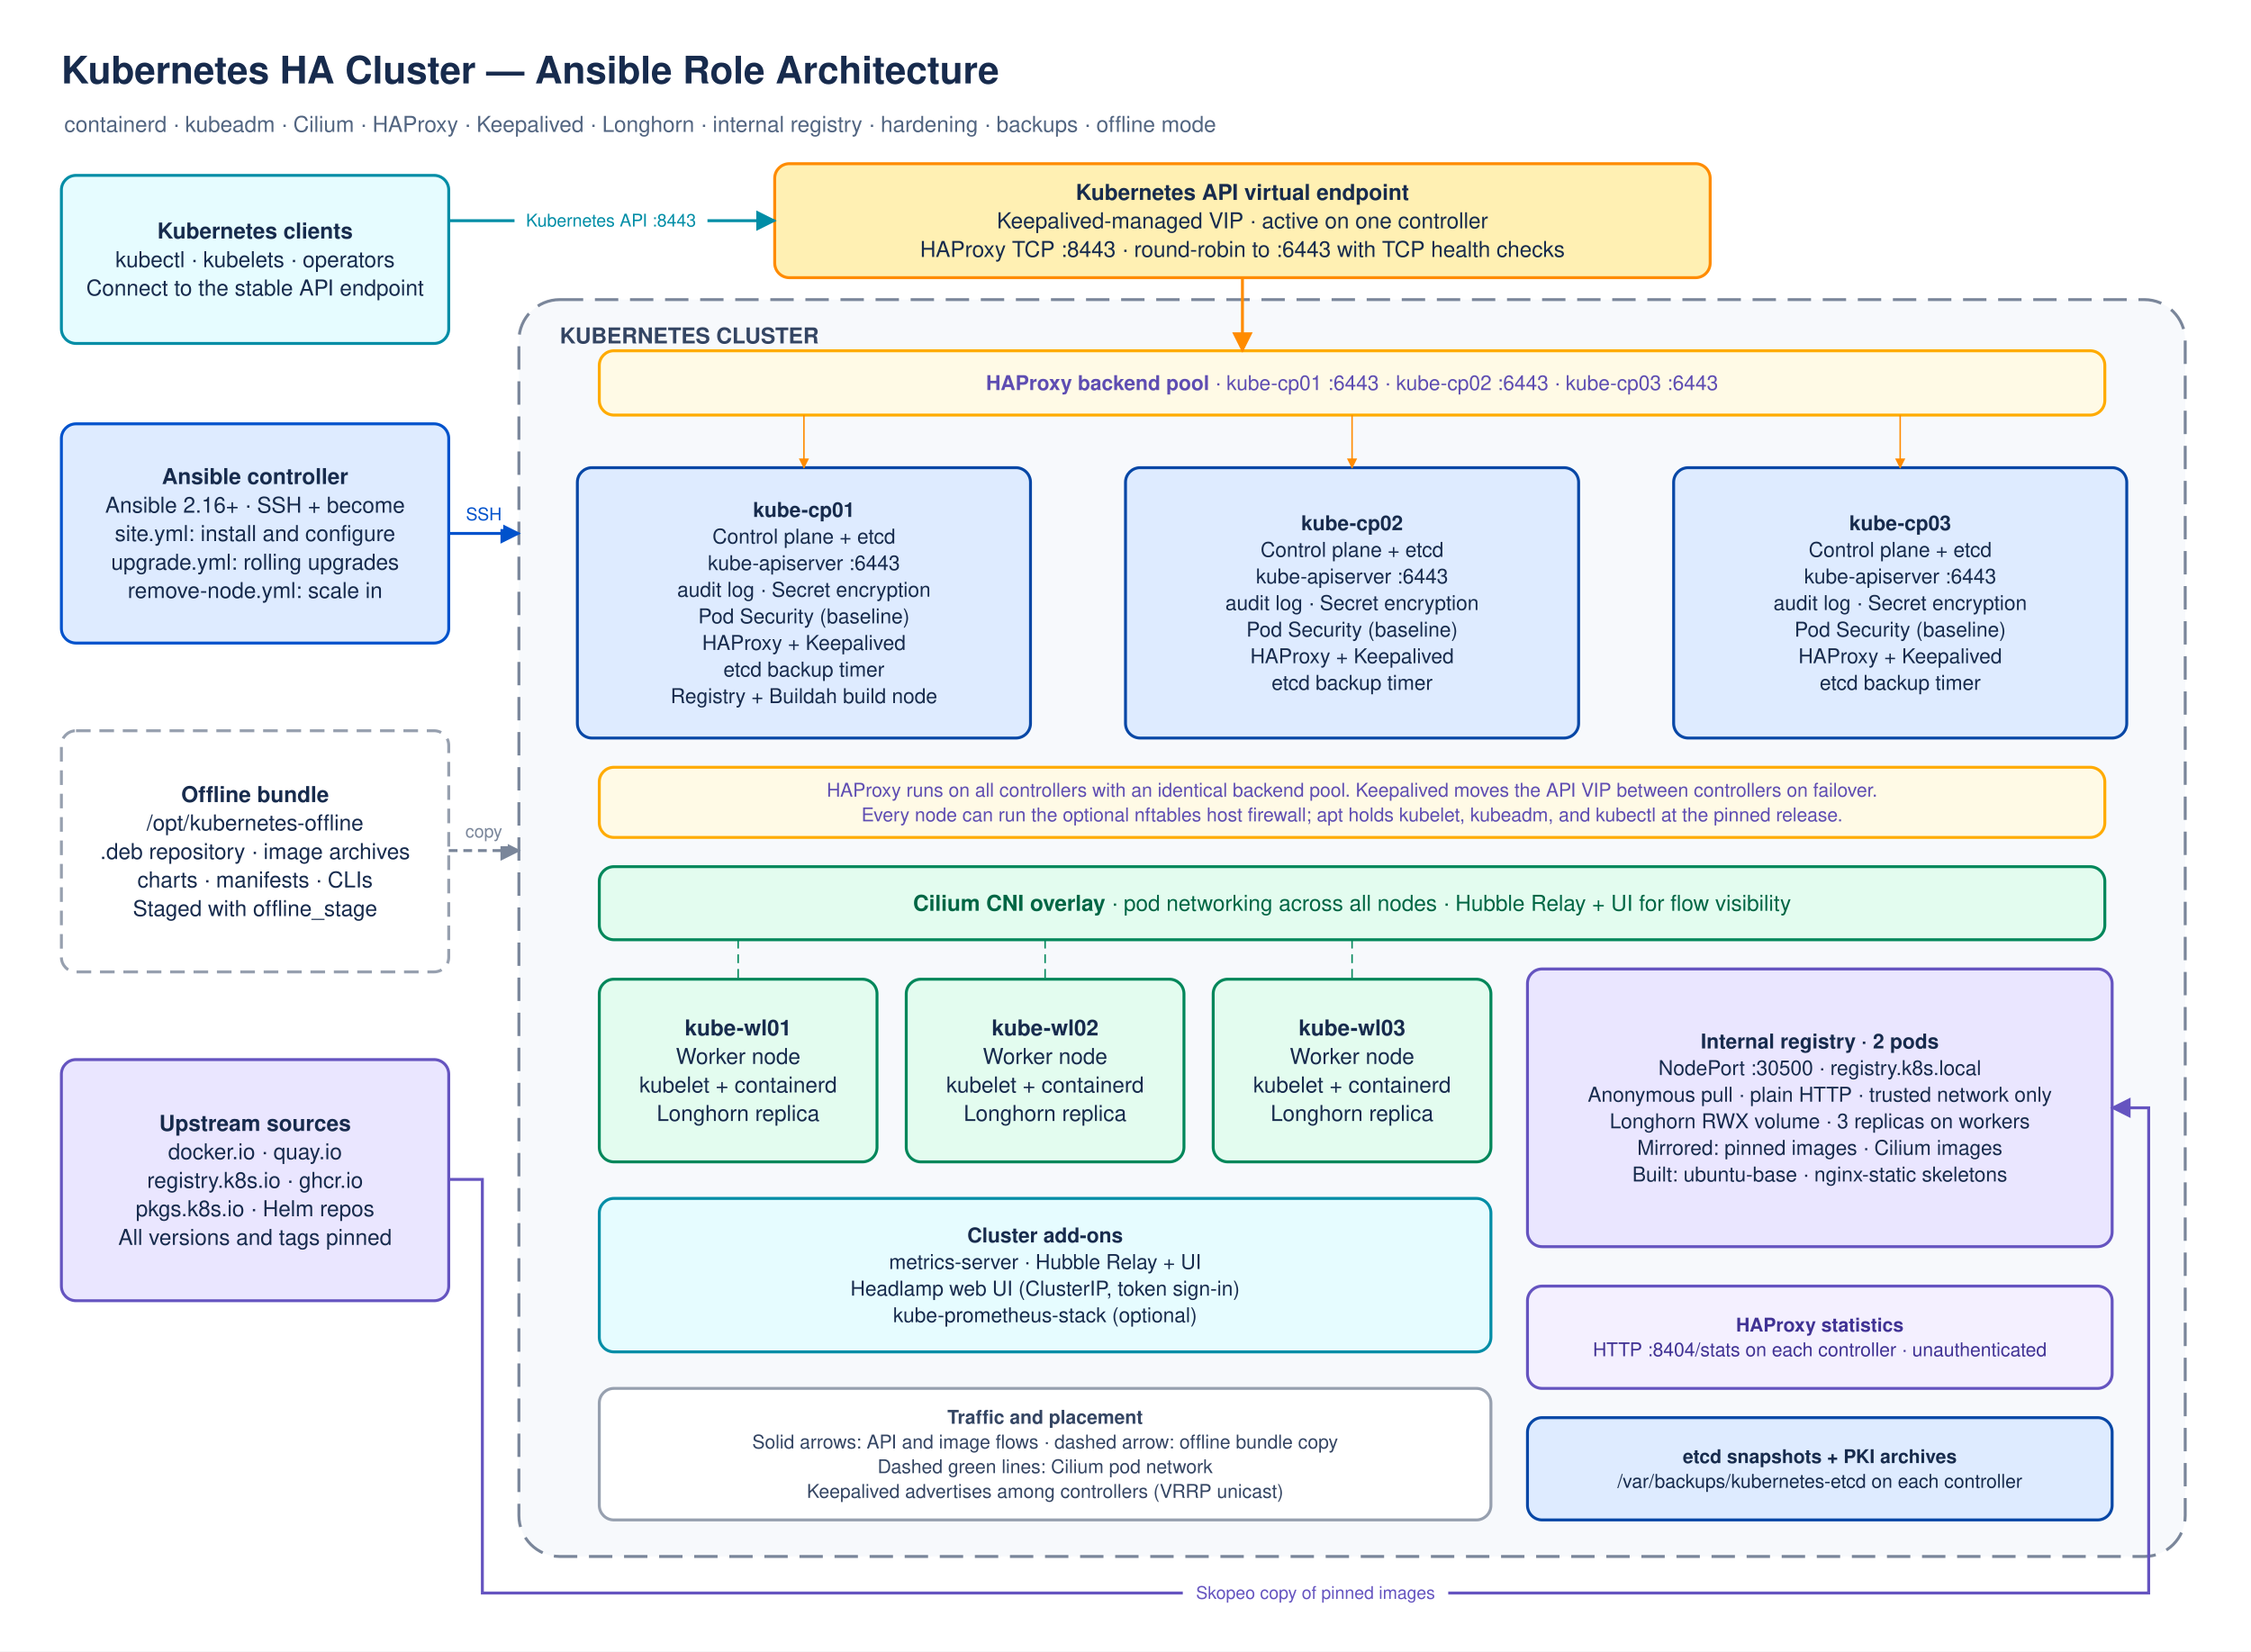
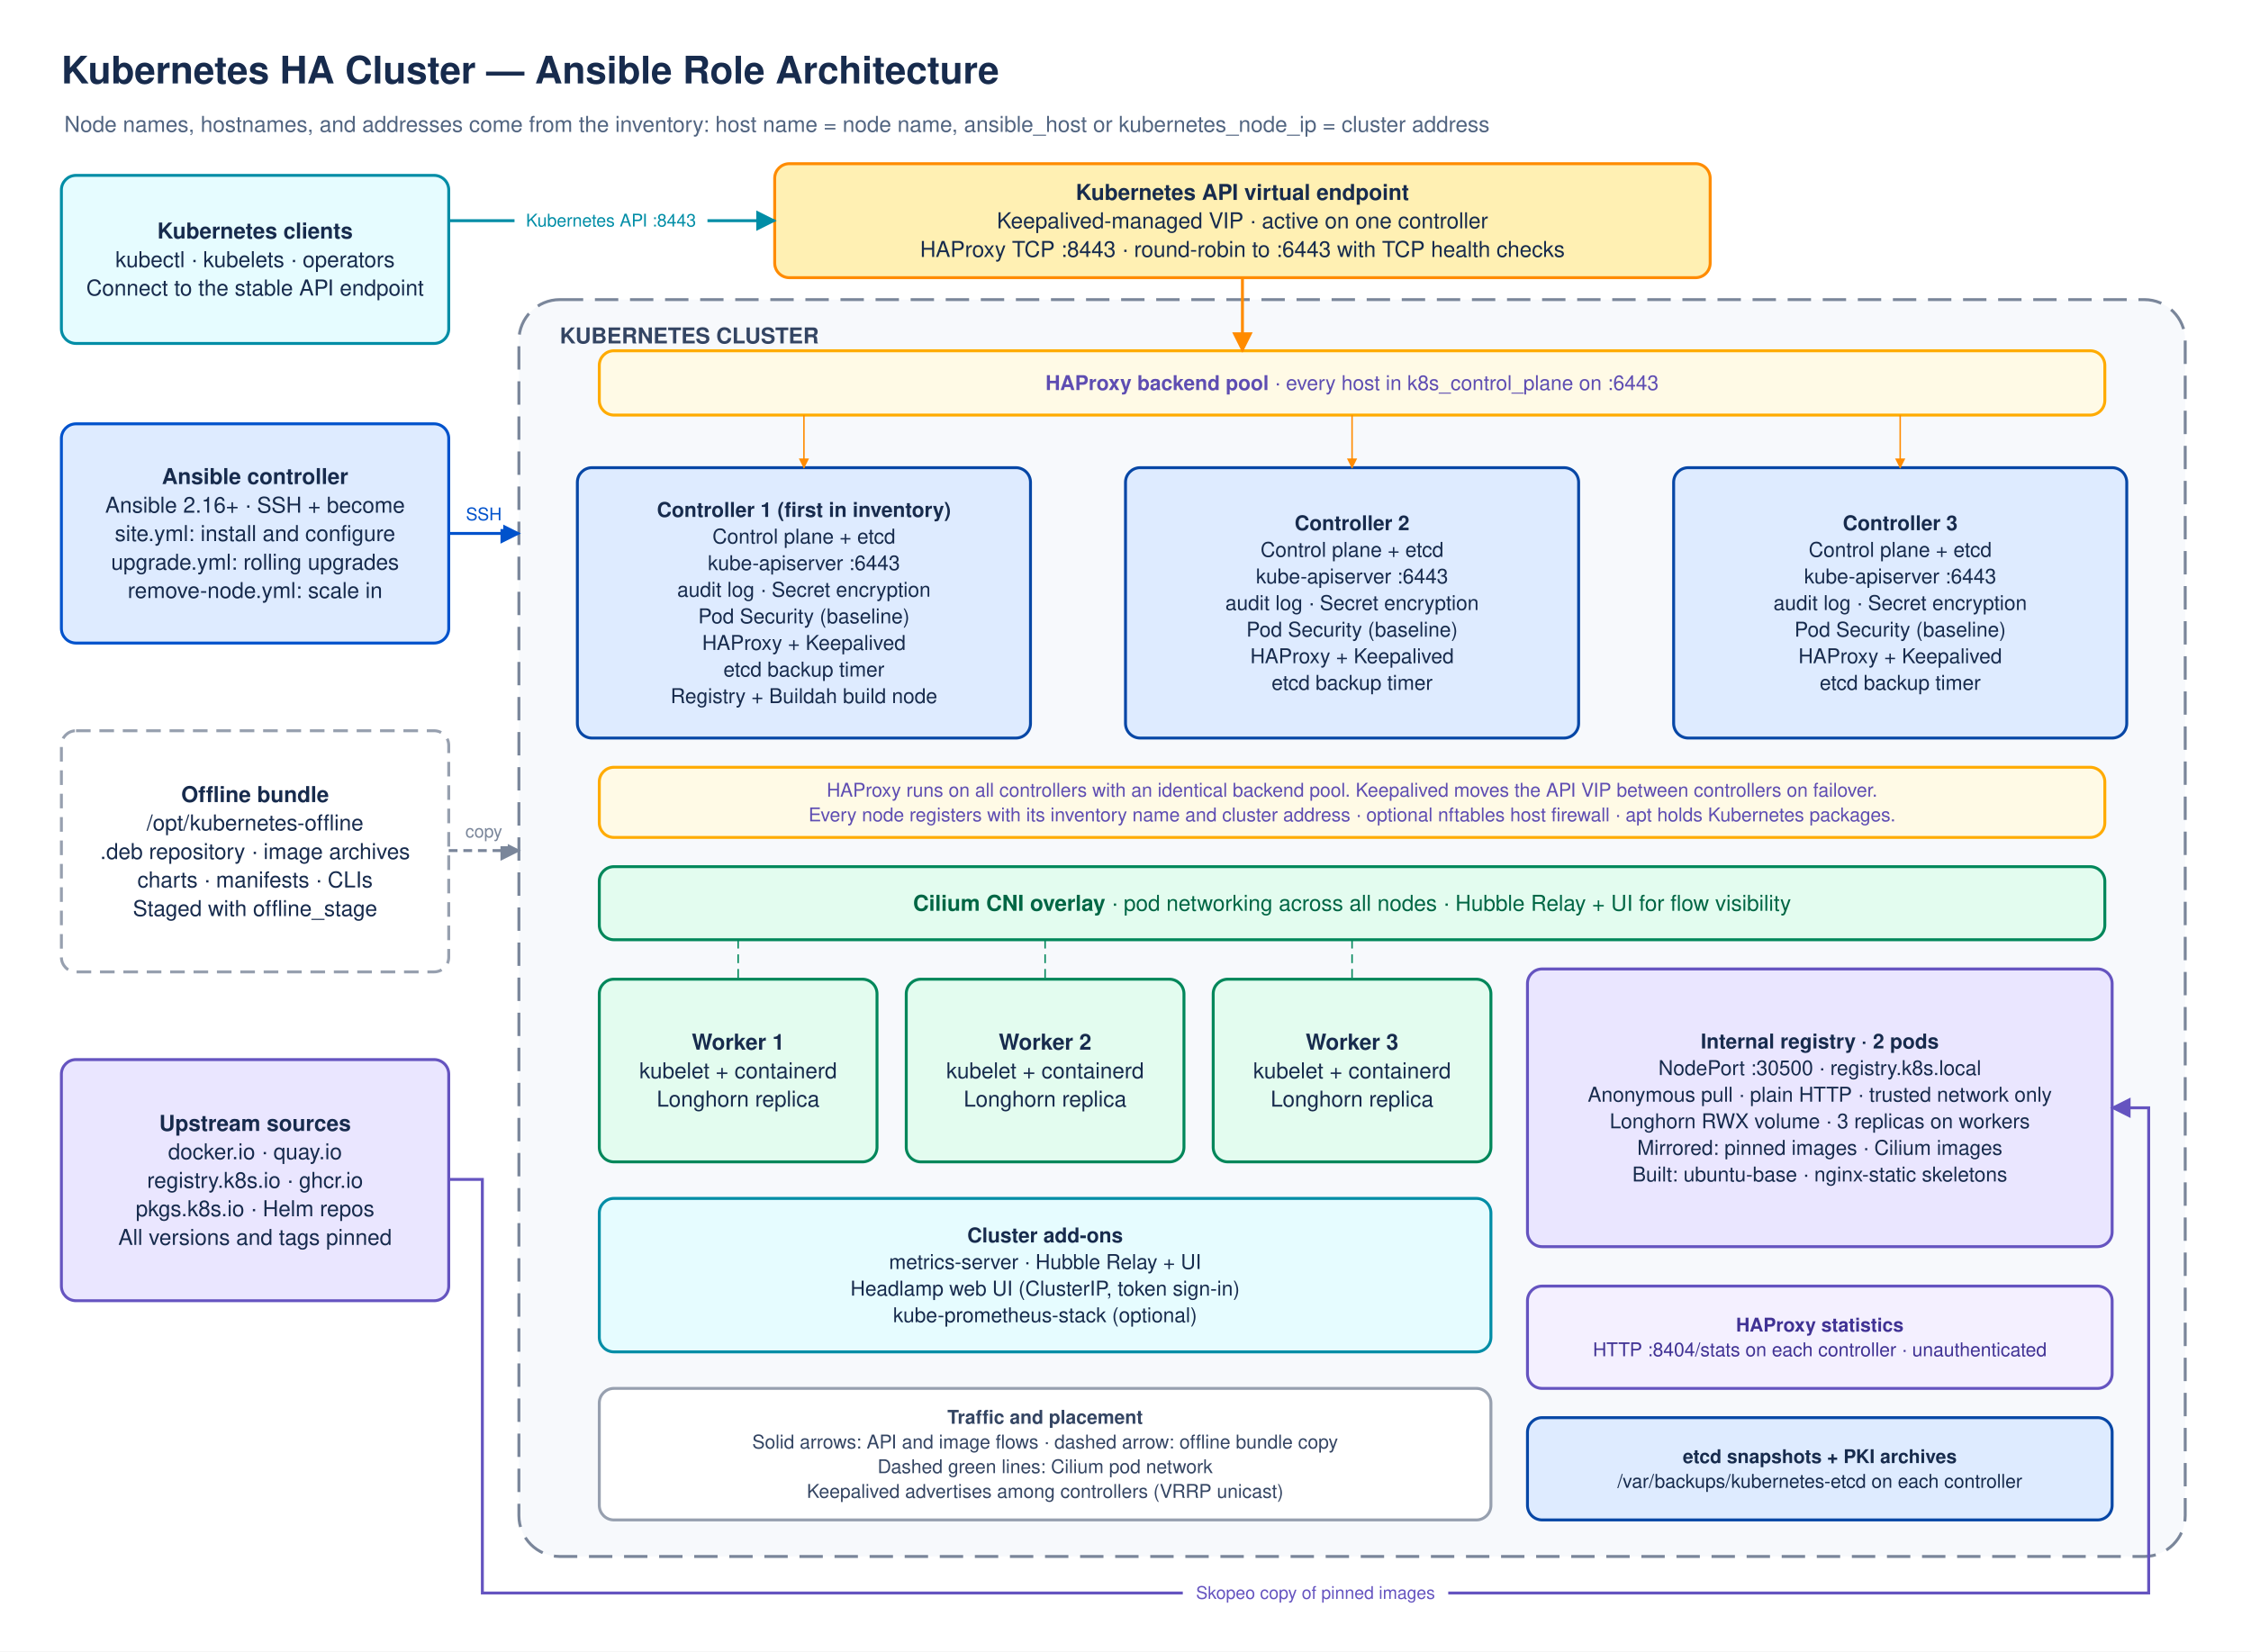
<svg xmlns="http://www.w3.org/2000/svg" width="1540" height="1130" viewBox="0 0 1540 1130" font-family="Helvetica, Arial, sans-serif">
  <defs>
    <marker id="arrow-0052CC" viewBox="0 0 10 10" refX="9" refY="5" markerWidth="7" markerHeight="7" orient="auto-start-reverse">
      <path d="M0,0 L10,5 L0,10 z" fill="#0052CC" />
    </marker>
    <marker id="arrow-00875A" viewBox="0 0 10 10" refX="9" refY="5" markerWidth="7" markerHeight="7" orient="auto-start-reverse">
      <path d="M0,0 L10,5 L0,10 z" fill="#00875A" />
    </marker>
    <marker id="arrow-008DA6" viewBox="0 0 10 10" refX="9" refY="5" markerWidth="7" markerHeight="7" orient="auto-start-reverse">
      <path d="M0,0 L10,5 L0,10 z" fill="#008DA6" />
    </marker>
    <marker id="arrow-6554C0" viewBox="0 0 10 10" refX="9" refY="5" markerWidth="7" markerHeight="7" orient="auto-start-reverse">
      <path d="M0,0 L10,5 L0,10 z" fill="#6554C0" />
    </marker>
    <marker id="arrow-7A869A" viewBox="0 0 10 10" refX="9" refY="5" markerWidth="7" markerHeight="7" orient="auto-start-reverse">
      <path d="M0,0 L10,5 L0,10 z" fill="#7A869A" />
    </marker>
    <marker id="arrow-FF8B00" viewBox="0 0 10 10" refX="9" refY="5" markerWidth="7" markerHeight="7" orient="auto-start-reverse">
      <path d="M0,0 L10,5 L0,10 z" fill="#FF8B00" />
    </marker>
  </defs>
  <rect x="0" y="0" width="1540" height="1130" fill="#FFFFFF" />
  <rect x="355" y="205" width="1140" height="860" rx="28" fill="#F7F9FC" stroke="#7A869A" stroke-width="2" stroke-dasharray="16 8" />
  <text x="383" y="235" font-size="15" fill="#344563" text-anchor="start" font-weight="bold">KUBERNETES CLUSTER</text>
  <text x="42" y="57.1" font-size="26" fill="#172B4D" text-anchor="start" font-weight="bold">Kubernetes HA Cluster — Ansible Role Architecture</text>
-   <text x="44" y="90.25" font-size="15" fill="#526581" text-anchor="start">containerd · kubeadm · Cilium · HAProxy · Keepalived · Longhorn · internal registry · hardening · backups · offline mode</text>
+   <text x="44" y="90.25" font-size="15" fill="#526581" text-anchor="start">Node names, hostnames, and addresses come from the inventory: host name = node name, ansible_host or kubernetes_node_ip = cluster address</text>
  <rect x="42" y="120" width="265" height="115" rx="10" fill="#E6FCFF" stroke="#008DA6" stroke-width="2" />
  <text x="174.5" y="163.2" font-size="15" fill="#172B4D" text-anchor="middle" font-weight="bold">Kubernetes clients</text>
  <text x="174.5" y="182.8" font-size="15" fill="#172B4D" text-anchor="middle">kubectl · kubelets · operators</text>
  <text x="174.5" y="202.2" font-size="15" fill="#172B4D" text-anchor="middle">Connect to the stable API endpoint</text>
  <rect x="42" y="290" width="265" height="150" rx="10" fill="#DEEBFF" stroke="#0052CC" stroke-width="2" />
  <text x="174.5" y="331.2" font-size="15" fill="#172B4D" text-anchor="middle" font-weight="bold">Ansible controller</text>
  <text x="174.5" y="350.8" font-size="15" fill="#172B4D" text-anchor="middle">Ansible 2.16+ · SSH + become</text>
  <text x="174.5" y="370.2" font-size="15" fill="#172B4D" text-anchor="middle">site.yml: install and configure</text>
  <text x="174.5" y="389.8" font-size="15" fill="#172B4D" text-anchor="middle">upgrade.yml: rolling upgrades</text>
  <text x="174.5" y="409.2" font-size="15" fill="#172B4D" text-anchor="middle">remove-node.yml: scale in</text>
  <rect x="42" y="725" width="265" height="165" rx="10" fill="#EAE6FF" stroke="#6554C0" stroke-width="2" />
  <text x="174.5" y="773.8" font-size="15" fill="#172B4D" text-anchor="middle" font-weight="bold">Upstream sources</text>
  <text x="174.5" y="793.2" font-size="15" fill="#172B4D" text-anchor="middle">docker.io · quay.io</text>
  <text x="174.5" y="812.8" font-size="15" fill="#172B4D" text-anchor="middle">registry.k8s.io · ghcr.io</text>
  <text x="174.5" y="832.2" font-size="15" fill="#172B4D" text-anchor="middle">pkgs.k8s.io · Helm repos</text>
  <text x="174.5" y="851.8" font-size="15" fill="#172B4D" text-anchor="middle">All versions and tags pinned</text>
  <rect x="42" y="500" width="265" height="165" rx="10" fill="#FFFFFF" stroke="#97A0AF" stroke-width="2" stroke-dasharray="10 6" />
  <text x="174.5" y="548.8" font-size="15" fill="#172B4D" text-anchor="middle" font-weight="bold">Offline bundle</text>
  <text x="174.5" y="568.2" font-size="15" fill="#172B4D" text-anchor="middle">/opt/kubernetes-offline</text>
  <text x="174.5" y="587.8" font-size="15" fill="#172B4D" text-anchor="middle">.deb repository · image archives</text>
  <text x="174.5" y="607.2" font-size="15" fill="#172B4D" text-anchor="middle">charts · manifests · CLIs</text>
  <text x="174.5" y="626.8" font-size="15" fill="#172B4D" text-anchor="middle">Staged with offline_stage</text>
  <rect x="530" y="112" width="640" height="78" rx="10" fill="#FFF0B3" stroke="#FF8B00" stroke-width="2" />
  <text x="850.0" y="136.8" font-size="15" fill="#172B4D" text-anchor="middle" font-weight="bold">Kubernetes API virtual endpoint</text>
  <text x="850.0" y="156.2" font-size="15" fill="#172B4D" text-anchor="middle">Keepalived-managed VIP · active on one controller</text>
  <text x="850.0" y="175.8" font-size="15" fill="#172B4D" text-anchor="middle">HAProxy TCP :8443 · round-robin to :6443 with TCP health checks</text>
  <rect x="410" y="240" width="1030" height="44" rx="10" fill="#FFFAE6" stroke="#FFAB00" stroke-width="2" />
  <text x="925.0" y="266.9" font-size="14" fill="#5E4DB2" text-anchor="middle">
-     <tspan font-weight="bold">HAProxy backend pool</tspan> · kube-cp01 :6443 · kube-cp02 :6443 · kube-cp03 :6443</text>
+     <tspan font-weight="bold">HAProxy backend pool</tspan> · every host in k8s_control_plane on :6443</text>
  <rect x="395" y="320" width="310" height="185" rx="10" fill="#DEEBFF" stroke="#0747A6" stroke-width="2" />
-   <text x="550.0" y="353.7" font-size="14" fill="#172B4D" text-anchor="middle" font-weight="bold">kube-cp01</text>
+   <text x="550.0" y="353.7" font-size="14" fill="#172B4D" text-anchor="middle" font-weight="bold">Controller 1 (first in inventory)</text>
  <text x="550.0" y="371.9" font-size="14" fill="#172B4D" text-anchor="middle">Control plane + etcd</text>
  <text x="550.0" y="390.1" font-size="14" fill="#172B4D" text-anchor="middle">kube-apiserver :6443</text>
  <text x="550.0" y="408.3" font-size="14" fill="#172B4D" text-anchor="middle">audit log · Secret encryption</text>
  <text x="550.0" y="426.5" font-size="14" fill="#172B4D" text-anchor="middle">Pod Security (baseline)</text>
  <text x="550.0" y="444.7" font-size="14" fill="#172B4D" text-anchor="middle">HAProxy + Keepalived</text>
  <text x="550.0" y="462.9" font-size="14" fill="#172B4D" text-anchor="middle">etcd backup timer</text>
  <text x="550.0" y="481.1" font-size="14" fill="#172B4D" text-anchor="middle">Registry + Buildah build node</text>
  <rect x="770" y="320" width="310" height="185" rx="10" fill="#DEEBFF" stroke="#0747A6" stroke-width="2" />
-   <text x="925.0" y="362.8" font-size="14" fill="#172B4D" text-anchor="middle" font-weight="bold">kube-cp02</text>
+   <text x="925.0" y="362.8" font-size="14" fill="#172B4D" text-anchor="middle" font-weight="bold">Controller 2</text>
  <text x="925.0" y="381.0" font-size="14" fill="#172B4D" text-anchor="middle">Control plane + etcd</text>
  <text x="925.0" y="399.2" font-size="14" fill="#172B4D" text-anchor="middle">kube-apiserver :6443</text>
  <text x="925.0" y="417.4" font-size="14" fill="#172B4D" text-anchor="middle">audit log · Secret encryption</text>
  <text x="925.0" y="435.6" font-size="14" fill="#172B4D" text-anchor="middle">Pod Security (baseline)</text>
  <text x="925.0" y="453.8" font-size="14" fill="#172B4D" text-anchor="middle">HAProxy + Keepalived</text>
  <text x="925.0" y="472.0" font-size="14" fill="#172B4D" text-anchor="middle">etcd backup timer</text>
  <rect x="1145" y="320" width="310" height="185" rx="10" fill="#DEEBFF" stroke="#0747A6" stroke-width="2" />
-   <text x="1300.0" y="362.8" font-size="14" fill="#172B4D" text-anchor="middle" font-weight="bold">kube-cp03</text>
+   <text x="1300.0" y="362.8" font-size="14" fill="#172B4D" text-anchor="middle" font-weight="bold">Controller 3</text>
  <text x="1300.0" y="381.0" font-size="14" fill="#172B4D" text-anchor="middle">Control plane + etcd</text>
  <text x="1300.0" y="399.2" font-size="14" fill="#172B4D" text-anchor="middle">kube-apiserver :6443</text>
  <text x="1300.0" y="417.4" font-size="14" fill="#172B4D" text-anchor="middle">audit log · Secret encryption</text>
  <text x="1300.0" y="435.6" font-size="14" fill="#172B4D" text-anchor="middle">Pod Security (baseline)</text>
  <text x="1300.0" y="453.8" font-size="14" fill="#172B4D" text-anchor="middle">HAProxy + Keepalived</text>
  <text x="1300.0" y="472.0" font-size="14" fill="#172B4D" text-anchor="middle">etcd backup timer</text>
  <rect x="410" y="525" width="1030" height="48" rx="10" fill="#FFFAE6" stroke="#FFAB00" stroke-width="2" />
  <text x="925.0" y="545.1" font-size="13" fill="#5E4DB2" text-anchor="middle">HAProxy runs on all controllers with an identical backend pool. Keepalived moves the API VIP between controllers on failover.</text>
-   <text x="925.0" y="562.0" font-size="13" fill="#5E4DB2" text-anchor="middle">Every node can run the optional nftables host firewall; apt holds kubelet, kubeadm, and kubectl at the pinned release.</text>
+   <text x="925.0" y="562.0" font-size="13" fill="#5E4DB2" text-anchor="middle">Every node registers with its inventory name and cluster address · optional nftables host firewall · apt holds Kubernetes packages.</text>
  <rect x="410" y="593" width="1030" height="50" rx="10" fill="#E3FCEF" stroke="#00875A" stroke-width="2" />
  <text x="925.0" y="623.2" font-size="15" fill="#006644" text-anchor="middle">
    <tspan font-weight="bold">Cilium CNI overlay</tspan> · pod networking across all nodes · Hubble Relay + UI for flow visibility</text>
  <rect x="410" y="670" width="190" height="125" rx="10" fill="#E3FCEF" stroke="#00875A" stroke-width="2" />
-   <text x="505.0" y="708.5" font-size="15" fill="#172B4D" text-anchor="middle" font-weight="bold">kube-wl01</text>
-   <text x="505.0" y="728.0" font-size="15" fill="#172B4D" text-anchor="middle">Worker node</text>
-   <text x="505.0" y="747.5" font-size="15" fill="#172B4D" text-anchor="middle">kubelet + containerd</text>
-   <text x="505.0" y="767.0" font-size="15" fill="#172B4D" text-anchor="middle">Longhorn replica</text>
+   <text x="505.0" y="718.2" font-size="15" fill="#172B4D" text-anchor="middle" font-weight="bold">Worker 1</text>
+   <text x="505.0" y="737.8" font-size="15" fill="#172B4D" text-anchor="middle">kubelet + containerd</text>
+   <text x="505.0" y="757.2" font-size="15" fill="#172B4D" text-anchor="middle">Longhorn replica</text>
  <rect x="620" y="670" width="190" height="125" rx="10" fill="#E3FCEF" stroke="#00875A" stroke-width="2" />
-   <text x="715.0" y="708.5" font-size="15" fill="#172B4D" text-anchor="middle" font-weight="bold">kube-wl02</text>
-   <text x="715.0" y="728.0" font-size="15" fill="#172B4D" text-anchor="middle">Worker node</text>
-   <text x="715.0" y="747.5" font-size="15" fill="#172B4D" text-anchor="middle">kubelet + containerd</text>
-   <text x="715.0" y="767.0" font-size="15" fill="#172B4D" text-anchor="middle">Longhorn replica</text>
+   <text x="715.0" y="718.2" font-size="15" fill="#172B4D" text-anchor="middle" font-weight="bold">Worker 2</text>
+   <text x="715.0" y="737.8" font-size="15" fill="#172B4D" text-anchor="middle">kubelet + containerd</text>
+   <text x="715.0" y="757.2" font-size="15" fill="#172B4D" text-anchor="middle">Longhorn replica</text>
  <rect x="830" y="670" width="190" height="125" rx="10" fill="#E3FCEF" stroke="#00875A" stroke-width="2" />
-   <text x="925.0" y="708.5" font-size="15" fill="#172B4D" text-anchor="middle" font-weight="bold">kube-wl03</text>
-   <text x="925.0" y="728.0" font-size="15" fill="#172B4D" text-anchor="middle">Worker node</text>
-   <text x="925.0" y="747.5" font-size="15" fill="#172B4D" text-anchor="middle">kubelet + containerd</text>
-   <text x="925.0" y="767.0" font-size="15" fill="#172B4D" text-anchor="middle">Longhorn replica</text>
+   <text x="925.0" y="718.2" font-size="15" fill="#172B4D" text-anchor="middle" font-weight="bold">Worker 3</text>
+   <text x="925.0" y="737.8" font-size="15" fill="#172B4D" text-anchor="middle">kubelet + containerd</text>
+   <text x="925.0" y="757.2" font-size="15" fill="#172B4D" text-anchor="middle">Longhorn replica</text>
  <rect x="1045" y="663" width="400" height="190" rx="10" fill="#EAE6FF" stroke="#6554C0" stroke-width="2" />
  <text x="1245.0" y="717.4" font-size="14" fill="#172B4D" text-anchor="middle" font-weight="bold">Internal registry · 2 pods</text>
  <text x="1245.0" y="735.6" font-size="14" fill="#172B4D" text-anchor="middle">NodePort :30500 · registry.k8s.local</text>
  <text x="1245.0" y="753.8" font-size="14" fill="#172B4D" text-anchor="middle">Anonymous pull · plain HTTP · trusted network only</text>
  <text x="1245.0" y="772.0" font-size="14" fill="#172B4D" text-anchor="middle">Longhorn RWX volume · 3 replicas on workers</text>
  <text x="1245.0" y="790.2" font-size="14" fill="#172B4D" text-anchor="middle">Mirrored: pinned images · Cilium images</text>
  <text x="1245.0" y="808.4" font-size="14" fill="#172B4D" text-anchor="middle">Built: ubuntu-base · nginx-static skeletons</text>
  <rect x="410" y="820" width="610" height="105" rx="10" fill="#E6FCFF" stroke="#008DA6" stroke-width="2" />
  <text x="715.0" y="850.1" font-size="14" fill="#172B4D" text-anchor="middle" font-weight="bold">Cluster add-ons</text>
  <text x="715.0" y="868.3" font-size="14" fill="#172B4D" text-anchor="middle">metrics-server · Hubble Relay + UI</text>
  <text x="715.0" y="886.5" font-size="14" fill="#172B4D" text-anchor="middle">Headlamp web UI (ClusterIP, token sign-in)</text>
  <text x="715.0" y="904.7" font-size="14" fill="#172B4D" text-anchor="middle">kube-prometheus-stack (optional)</text>
  <rect x="1045" y="880" width="400" height="70" rx="10" fill="#F4F0FF" stroke="#6554C0" stroke-width="2" />
  <text x="1245.0" y="911.1" font-size="13" fill="#403294" text-anchor="middle" font-weight="bold">HAProxy statistics</text>
  <text x="1245.0" y="928.0" font-size="13" fill="#403294" text-anchor="middle">HTTP :8404/stats on each controller · unauthenticated</text>
  <rect x="410" y="950" width="610" height="90" rx="10" fill="#FFFFFF" stroke="#97A0AF" stroke-width="2" />
  <text x="715.0" y="974.2" font-size="13" fill="#344563" text-anchor="middle" font-weight="bold">Traffic and placement</text>
  <text x="715.0" y="991.1" font-size="13" fill="#344563" text-anchor="middle">Solid arrows: API and image flows · dashed arrow: offline bundle copy</text>
  <text x="715.0" y="1008.0" font-size="13" fill="#344563" text-anchor="middle">Dashed green lines: Cilium pod network</text>
  <text x="715.0" y="1024.9" font-size="13" fill="#344563" text-anchor="middle">Keepalived advertises among controllers (VRRP unicast)</text>
  <rect x="1045" y="970" width="400" height="70" rx="10" fill="#DEEBFF" stroke="#0747A6" stroke-width="2" />
  <text x="1245.0" y="1001.1" font-size="13" fill="#172B4D" text-anchor="middle" font-weight="bold">etcd snapshots + PKI archives</text>
  <text x="1245.0" y="1018.0" font-size="13" fill="#172B4D" text-anchor="middle">/var/backups/kubernetes-etcd on each controller</text>
  <polyline points="307,151 530,151" fill="none" stroke="#008DA6" stroke-width="2" marker-end="url(#arrow-008DA6)" />
  <rect x="352.0" y="141" width="132.0" height="20" fill="#FFFFFF" />
  <text x="418" y="155" font-size="12" fill="#008DA6" text-anchor="middle">Kubernetes API :8443</text>
  <polyline points="850,190 850,240" fill="none" stroke="#FF8B00" stroke-width="2" marker-end="url(#arrow-FF8B00)" />
  <polyline points="550,284 550,320" fill="none" stroke="#FF8B00" stroke-width="1" marker-end="url(#arrow-FF8B00)" />
  <polyline points="925,284 925,320" fill="none" stroke="#FF8B00" stroke-width="1" marker-end="url(#arrow-FF8B00)" />
  <polyline points="1300,284 1300,320" fill="none" stroke="#FF8B00" stroke-width="1" marker-end="url(#arrow-FF8B00)" />
  <polyline points="307,365 355,365" fill="none" stroke="#0052CC" stroke-width="2" marker-end="url(#arrow-0052CC)" />
  <rect x="317.7" y="342" width="26.6" height="20" fill="#FFFFFF" />
  <text x="331" y="356" font-size="12" fill="#0052CC" text-anchor="middle">SSH</text>
  <polyline points="307,807 330,807 330,1090 1470,1090 1470,758 1445,758" fill="none" stroke="#6554C0" stroke-width="2" marker-end="url(#arrow-6554C0)" />
  <rect x="809.2" y="1080" width="181.6" height="20" fill="#FFFFFF" />
  <text x="900" y="1094" font-size="12" fill="#6554C0" text-anchor="middle">Skopeo copy of pinned images</text>
  <polyline points="307,582 355,582" fill="none" stroke="#7A869A" stroke-width="2" stroke-dasharray="6 4" marker-end="url(#arrow-7A869A)" />
  <rect x="314.6" y="559" width="32.8" height="20" fill="#FFFFFF" />
  <text x="331" y="573" font-size="12" fill="#7A869A" text-anchor="middle">copy</text>
  <polyline points="505,643 505,670" fill="none" stroke="#00875A" stroke-width="1" stroke-dasharray="6 4" />
  <polyline points="715,643 715,670" fill="none" stroke="#00875A" stroke-width="1" stroke-dasharray="6 4" />
  <polyline points="925,643 925,670" fill="none" stroke="#00875A" stroke-width="1" stroke-dasharray="6 4" />
</svg>
